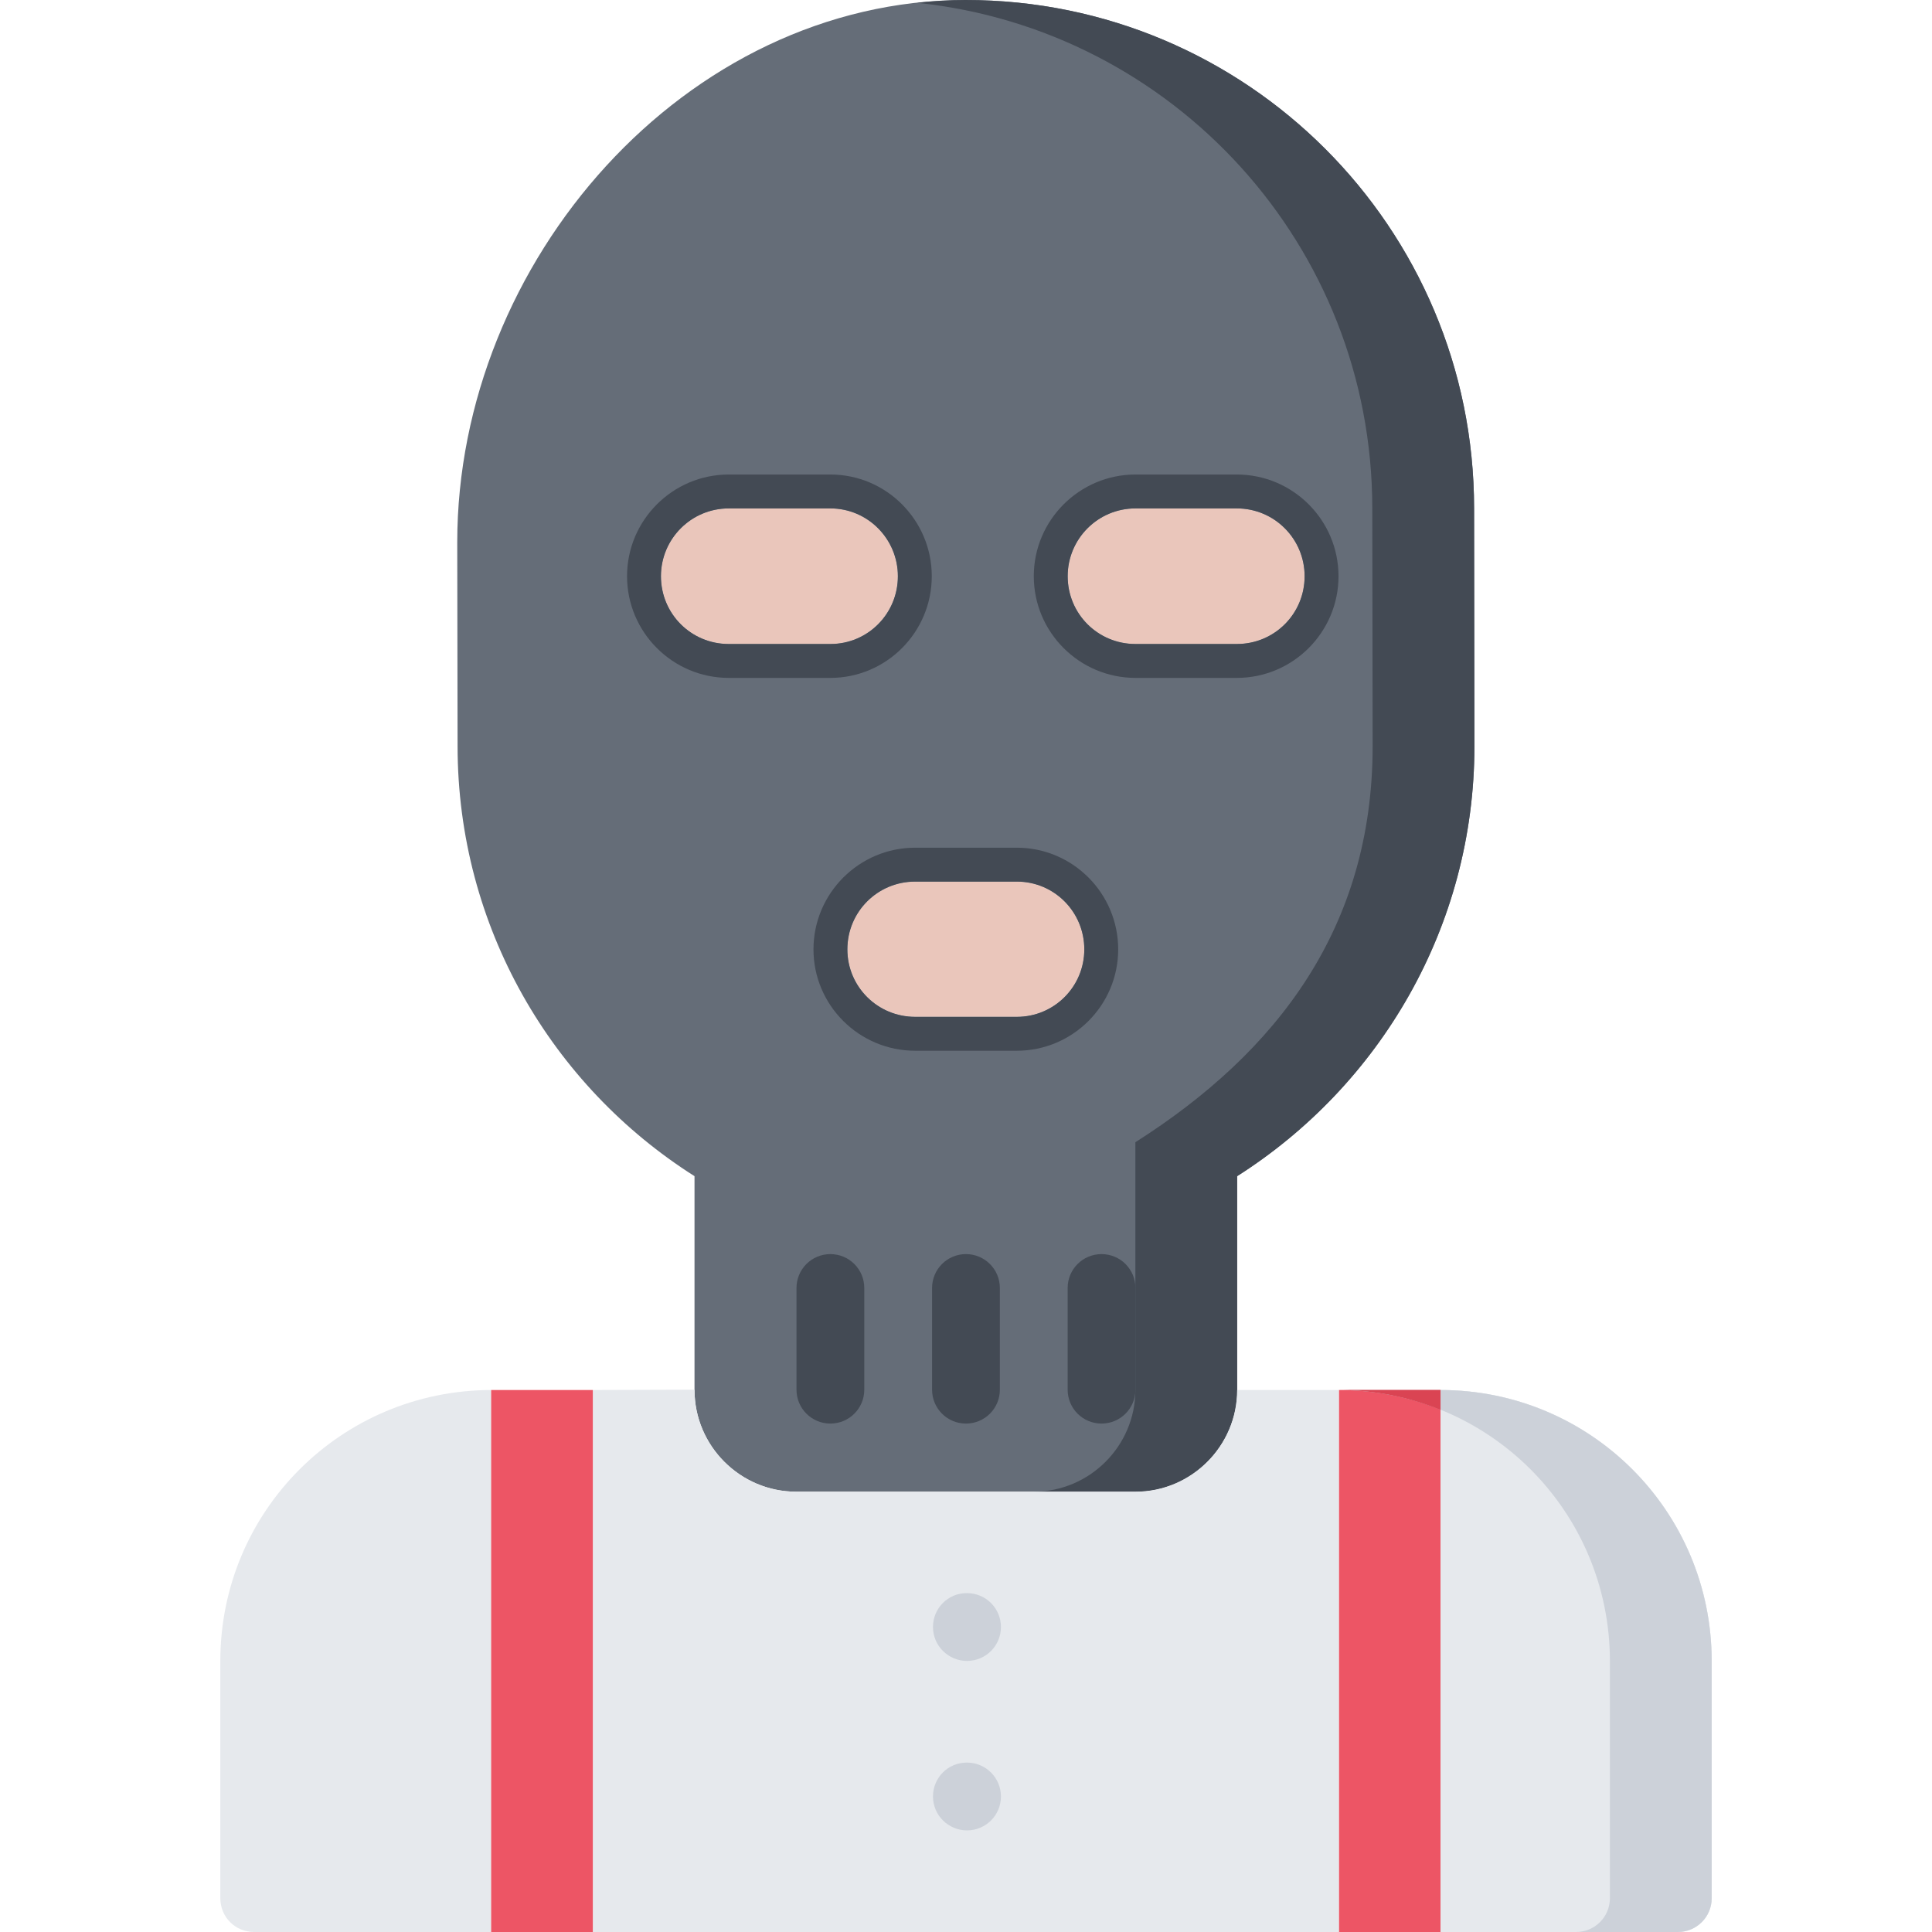
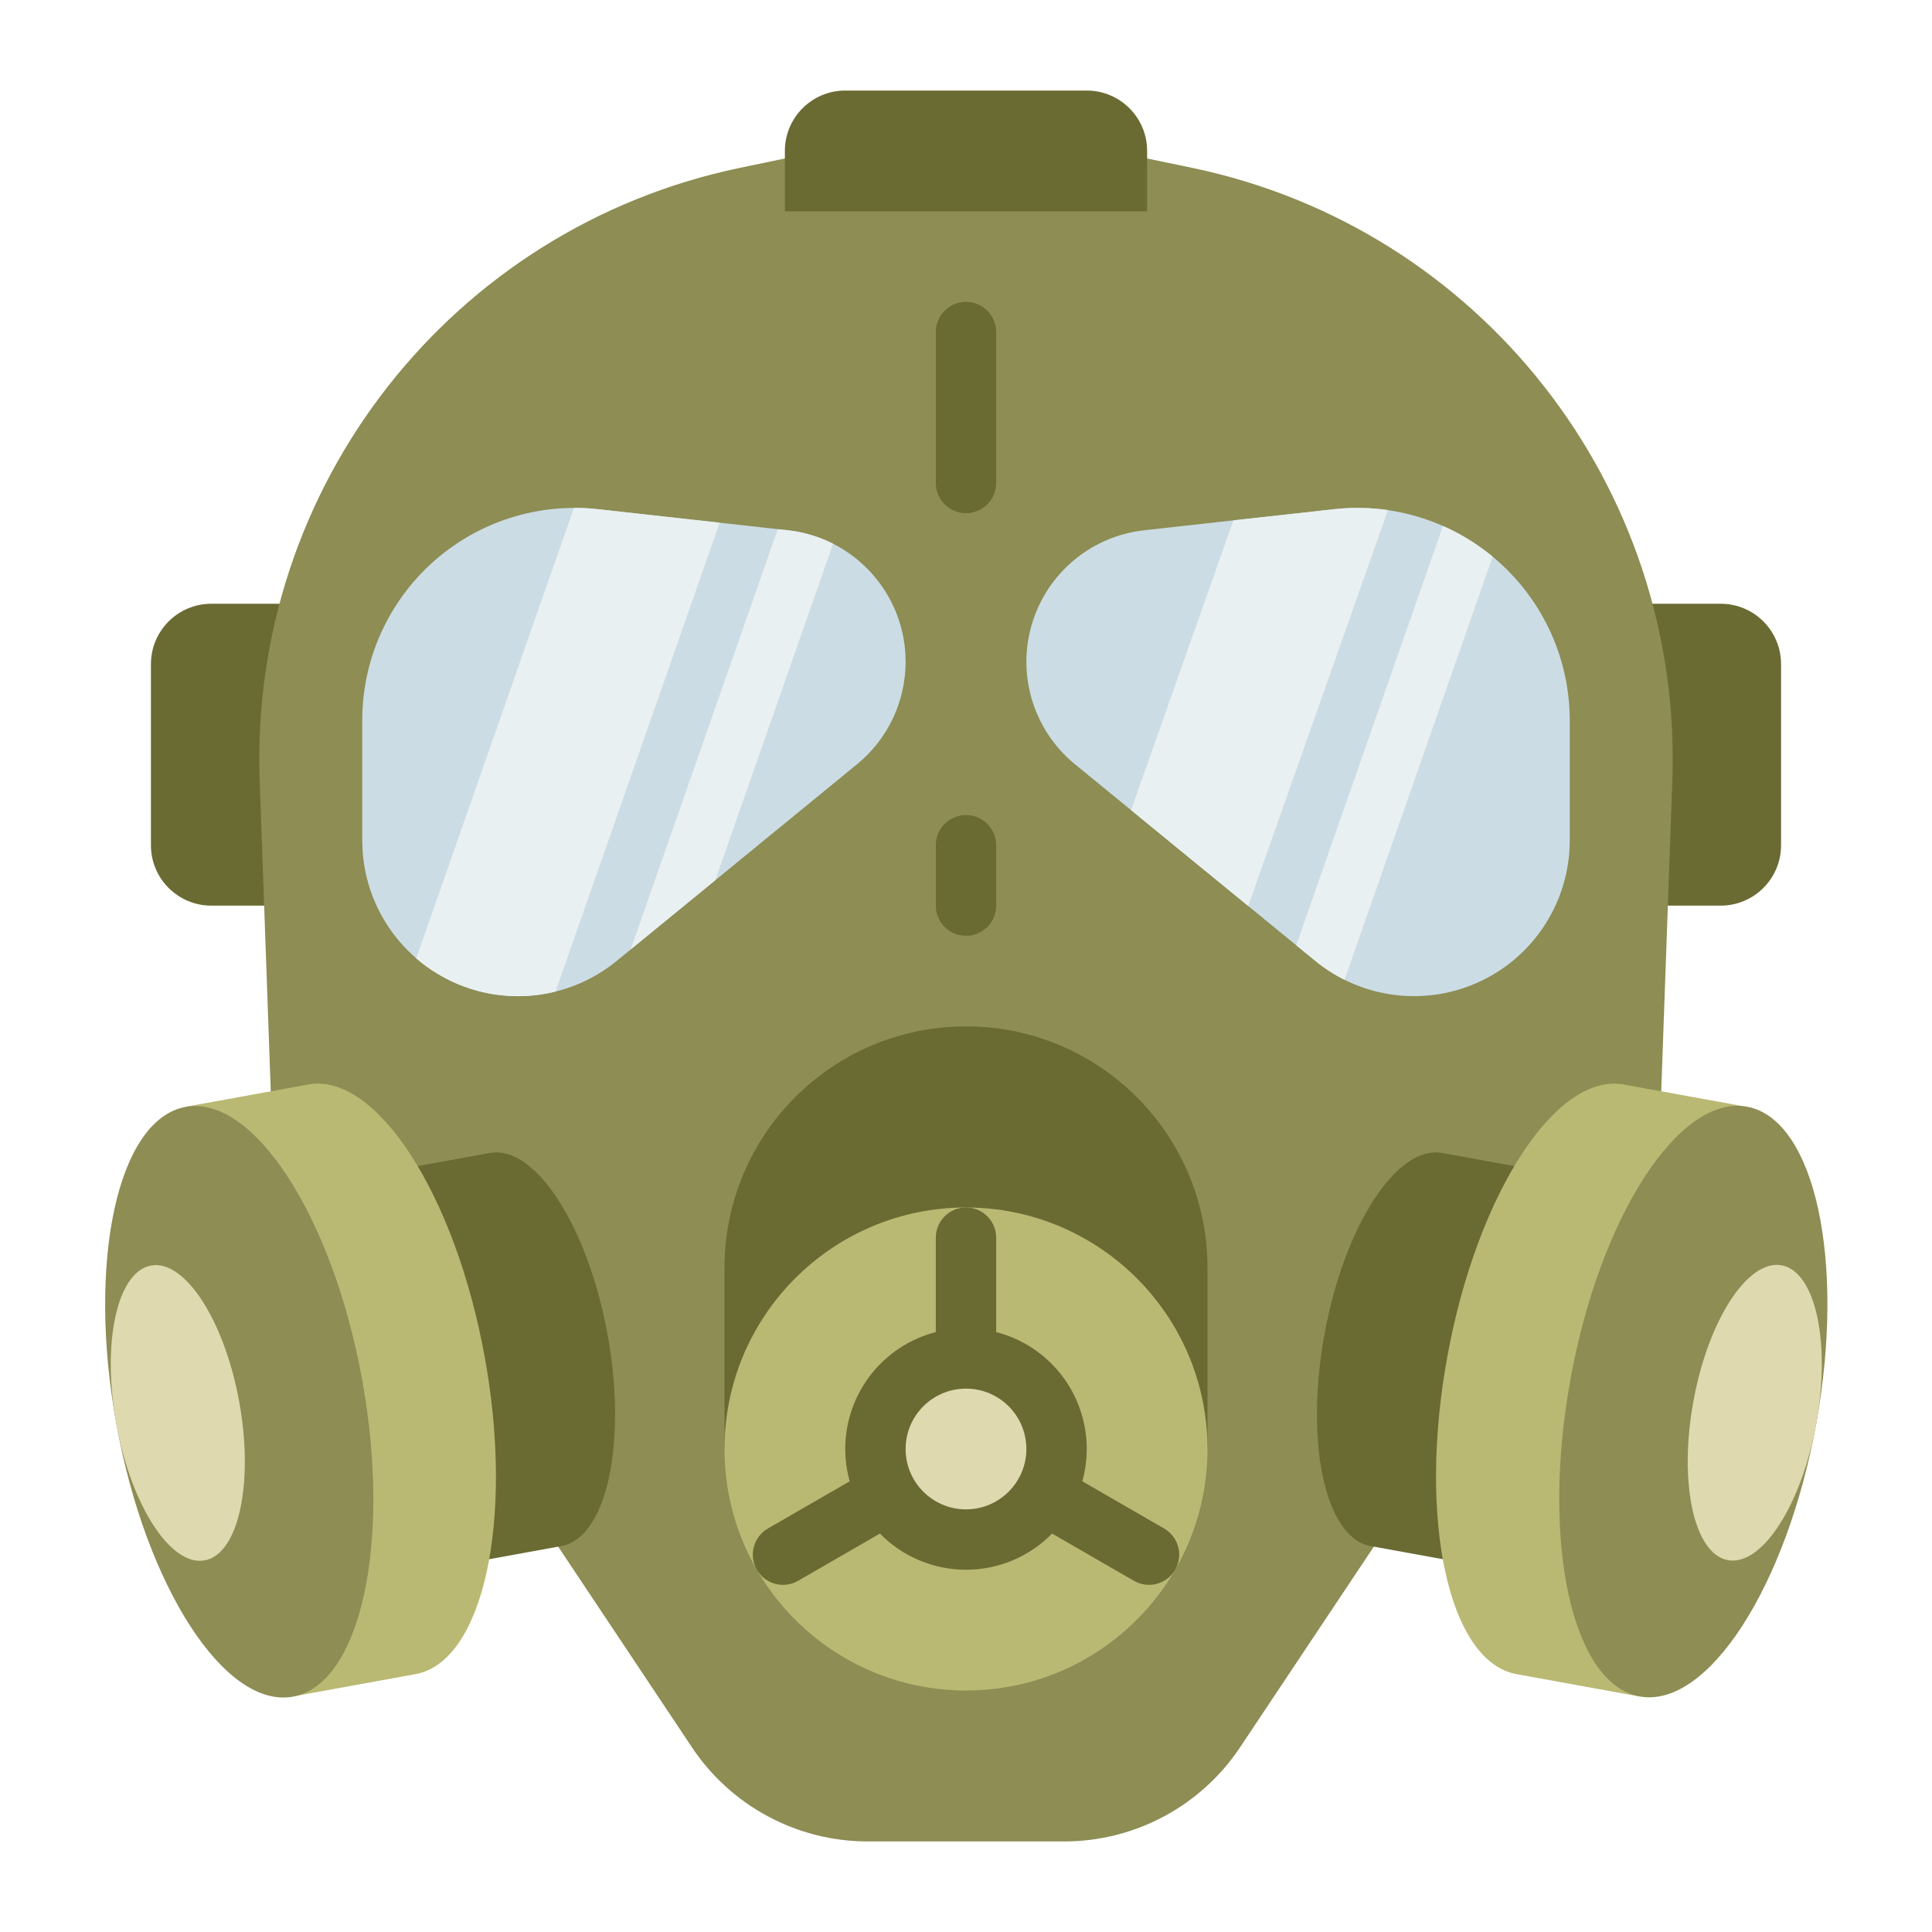
- <svg xmlns="http://www.w3.org/2000/svg" height="456pt" viewBox="-52 0 456 456" width="456pt">
-   <path d="m239.922 120c8.879 0 16 7.199 16 16 0 8.879-7.121 16-16 16h-23.922c-8.871 0-16-7.121-16-16 0-8.801 7.129-16 16-16zm0 0" fill="#eac6bb" />
-   <path d="m144 120c8.809 0 15.922 7.199 15.922 16 0 8.879-7.121 16-15.922 16h-24c-8.871 0-16-7.121-16-16 0-8.801 7.129-16 16-16zm0 0" fill="#eac6bb" />
-   <path d="m188 208.078c8.809 0 15.922 7.129 15.922 16 0 8.809-7.121 15.922-15.922 15.922h-24c-8.871 0-16-7.121-16-15.922 0-8.871 7.129-16 16-16zm0 0" fill="#eac6bb" />
-   <path d="m239.922 152c8.879 0 16-7.121 16-16 0-8.801-7.121-16-16-16h-23.922c-8.871 0-16 7.199-16 16 0 8.879 7.129 16 16 16zm.078 125.602v50.477c0 13.203-10.801 24-24 24h-80.078c-13.203 0-24-10.797-24-24v-50.477c-33.602-21.281-55.922-58.801-55.922-101.523l-.078-48.078c0-66.23 53.758-128 120-128 66.316 0 120 53.68 120 120l.078 56.078c0 42.73-22.398 80.16-56 101.523zm-36.078-53.523c0-8.871-7.121-16-15.922-16h-24c-8.871 0-16 7.129-16 16 0 8.809 7.129 15.922 16 15.922h24c8.809 0 15.922-7.121 15.922-15.922zm-44-88.078c0-8.801-7.121-16-15.922-16h-24c-8.871 0-16 7.199-16 16 0 8.879 7.129 16 16 16h24c8.809 0 15.922-7.121 15.922-16zm0 0" fill="#656d78" />
-   <path d="m295.922 120c0-66.32-53.684-120-120-120-3.867 0-7.684.246-11.457.664 60.398 6.273 107.43 57.258 107.43 119.336l.082 56.078c0 42.73-22.402 72.16-56 93.516v58.484c0 13.203-10.801 24-24 24h24.023c13.199 0 24-10.797 24-24v-50.477c33.602-21.363 56-58.801 56-101.523zm0 0" fill="#434a54" />
-   <path d="m352 392.078v55.922c0 4.488-3.602 8-8 8h-56v-127.922c35.359 0 64 28.562 64 64zm0 0" fill="#e6e9ed" />
-   <path d="m264 328.078h24v127.922h-24zm0 0" fill="#ed5565" />
-   <path d="m352 392.078v55.922c0 4.488-3.602 8-8 8h-56v-127.922c35.359 0 64 28.562 64 64zm0 0" fill="#e6e9ed" />
-   <path d="m264 328.078v127.922h-176.078v-127.922l24-.078v.078c0 13.203 10.797 24 24 24h80.078c13.199 0 24-10.797 24-24zm0 0" fill="#e6e9ed" />
-   <path d="m288 328.078h-24.023c35.359 0 64 28.562 64 64v55.922c0 4.488-3.602 8-8 8h24.023c4.398 0 8-3.512 8-8v-55.922c0-35.438-28.641-64-64-64zm0 0" fill="#ccd1d9" />
-   <path d="m288 332.77v-4.691h-24c8.496 0 16.586 1.691 24 4.691zm0 0" fill="#da4453" />
-   <path d="m63.922 328.078v127.922h-55.922c-4.48 0-8-3.512-8-8v-55.922c0-35.438 28.559-63.91 63.922-64zm0 0" fill="#e6e9ed" />
-   <path d="m87.922 328.078v127.922h-24v-127.922zm0 0" fill="#ed5565" />
-   <path d="m176.246 376.016h-.086c-4.418 0-7.953 3.578-7.953 8 0 4.426 3.617 8 8.039 8 4.418 0 8-3.574 8-8 0-4.422-3.582-8-8-8zm0 0" fill="#ccd1d9" />
-   <path d="m176.246 416.016h-.086c-4.418 0-7.953 3.578-7.953 8 0 4.426 3.617 8 8.039 8 4.418 0 8-3.574 8-8 0-4.422-3.582-8-8-8zm0 0" fill="#ccd1d9" />
-   <g fill="#434a54">
-     <path d="m143.992 296c-4.426 0-8 3.574-8 8v24c0 4.426 3.574 8 8 8 4.422 0 8-3.574 8-8v-24c0-4.426-3.578-8-8-8zm0 0" />
-     <path d="m175.992 336c4.422 0 8-3.574 8-8v-24c0-4.426-3.578-8-8-8-4.426 0-8 3.574-8 8v24c0 4.426 3.574 8 8 8zm0 0" />
-     <path d="m207.992 296c-4.426 0-8 3.574-8 8v24c0 4.426 3.574 8 8 8 4.422 0 8-3.574 8-8v-24c0-4.426-3.578-8-8-8zm0 0" />
-     <path d="m239.922 120c8.879 0 16 7.199 16 16 0 8.879-7.121 16-16 16h-23.922c-8.871 0-16-7.121-16-16 0-8.801 7.129-16 16-16zm0-8h-23.922c-13.23 0-24 10.77-24 24s10.77 24 24 24h23.922c13.23 0 24-10.77 24-24s-10.762-24-24-24zm0 0" />
-     <path d="m144 120c8.809 0 15.922 7.199 15.922 16 0 8.879-7.121 16-15.922 16h-24c-8.871 0-16-7.121-16-16 0-8.801 7.129-16 16-16zm0-8h-24c-13.23 0-24 10.77-24 24s10.77 24 24 24h24c13.184 0 23.922-10.77 23.922-24s-10.738-24-23.922-24zm0 0" />
-     <path d="m188 208.078c8.809 0 15.922 7.129 15.922 16 0 8.809-7.121 15.922-15.922 15.922h-24c-8.871 0-16-7.121-16-15.922 0-8.871 7.129-16 16-16zm0-8h-24c-13.23 0-24 10.77-24 24 0 13.188 10.77 23.922 24 23.922h24c13.184 0 23.922-10.734 23.922-23.922 0-13.238-10.738-24-23.922-24zm0 0" />
+ <svg xmlns="http://www.w3.org/2000/svg" id="Flat" height="512" viewBox="0 0 512 512" width="512">
+   <path d="m56 160h32a0 0 0 0 1 0 0v80a0 0 0 0 1 0 0h-32a16 16 0 0 1 -16-16v-48a16 16 0 0 1 16-16z" fill="#6a6a33" />
+   <path d="m440 160h32a0 0 0 0 1 0 0v80a0 0 0 0 1 0 0h-32a16 16 0 0 1 -16-16v-48a16 16 0 0 1 16-16z" fill="#6a6a33" transform="matrix(-1 0 0 -1 896 400)" />
+   <path d="m256 32 59.919 12.483a160 160 0 0 1 127.266 162.348l-3.185 89.169-111.375 167.063a56 56 0 0 1 -46.595 24.937h-52.06a56 56 0 0 1 -46.595-24.937l-111.375-167.063-3.185-89.169a160 160 0 0 1 127.266-162.348z" fill="#8d8d54" />
+   <path d="m224 24h64a16 16 0 0 1 16 16v16a0 0 0 0 1 0 0h-96a0 0 0 0 1 0 0v-16a16 16 0 0 1 16-16z" fill="#6a6a33" />
+   <path d="m192 384v-48a64 64 0 0 1 128 0v48z" fill="#6a6a33" />
+   <circle cx="256" cy="384" fill="#b9b973" r="64" />
+   <path d="m240 175.38a35.062 35.062 0 0 1 -12.86 27.14l-37.58 30.75-.01.01-22.41 18.33-3.74 3.06a41.135 41.135 0 0 1 -16.17 8.1 40.437 40.437 0 0 1 -9.96 1.23 41.283 41.283 0 0 1 -41.27-41.27v-31.8a56.271 56.271 0 0 1 62.54-55.98l32.18 3.57 15.4 1.71 2.69.3a35.082 35.082 0 0 1 31.19 34.85z" fill="#ccdce5" />
+   <path d="m416 190.93v31.8a41.274 41.274 0 0 1 -67.4 31.94l-5.08-4.16-12.73-10.41-31.04-25.4-14.89-12.18a35.07 35.07 0 0 1 18.33-61.99l23.67-2.63 26.6-2.95a56.317 56.317 0 0 1 62.54 55.98z" fill="#ccdce5" />
+   <rect fill="#6a6a33" height="56" rx="8" width="16" x="248" y="80" />
+   <rect fill="#6a6a33" height="32" rx="8" width="16" x="248" y="216" />
+   <g fill="#e9f0f1">
+     <path d="m367.82 135.18-37.03 104.92-31.04-25.4 27.11-76.8 26.6-2.95a55.947 55.947 0 0 1 14.36.23z" />
+     <path d="m395.57 147.52-39.25 112.14a41.217 41.217 0 0 1 -7.72-4.99l-5.08-4.16 38.89-111.12a56.472 56.472 0 0 1 13.16 8.13z" />
+     <path d="m220.77 144.09-31.21 89.18-.01.01-22.41 18.33 38.98-111.38 2.69.3a35.045 35.045 0 0 1 11.96 3.56z" />
+     <path d="m190.72 138.52-43.49 124.25a40.437 40.437 0 0 1 -9.96 1.23 41.117 41.117 0 0 1 -26.96-10.03l41.78-119.37a56.247 56.247 0 0 1 6.45.35z" />
  </g>
+   <path d="m97.285 311.466 32.555-5.919c11.986-2.179 25.943 19.375 31.174 48.142s-.247 53.855-12.233 56.034l-32.555 5.919z" fill="#6a6a33" />
+   <path d="m49.143 293.314 32.557-5.914c17.98-3.269 38.915 29.062 46.761 72.213s-.37 80.782-18.349 84.051l-32.555 5.919z" fill="#b9b973" />
+   <ellipse cx="63.349" cy="371.446" fill="#8d8d54" rx="33.089" ry="79.413" transform="matrix(.984 -.179 .179 .984 -65.425 17.324)" />
+   <ellipse cx="47.071" cy="374.406" fill="#ded9af" rx="16.544" ry="39.706" transform="matrix(.984 -.179 .179 .984 -66.217 14.46)" />
+   <circle cx="256" cy="384" fill="#ded9af" r="24" />
+   <path d="m308.5 405.071-21.67-12.511a31.98 31.98 0 0 0 -22.83-39.547v-25.013a8 8 0 0 0 -8-8 8 8 0 0 0 -8 8v25.013a31.98 31.98 0 0 0 -22.828 39.547l-21.672 12.511a8 8 0 0 0 -2.926 10.929 8 8 0 0 0 10.929 2.929l21.683-12.519a31.932 31.932 0 0 0 45.628 0l21.686 12.519a8 8 0 0 0 10.926-2.929 8 8 0 0 0 -2.926-10.929zm-52.5-5.071a16 16 0 1 1 16-16 16.019 16.019 0 0 1 -16 16z" fill="#6a6a33" />
+   <path d="m414.715 311.466-32.555-5.919c-11.986-2.179-25.943 19.375-31.174 48.142s.247 53.855 12.233 56.034l32.555 5.919z" fill="#6a6a33" />
+   <path d="m462.857 293.314-32.557-5.914c-17.98-3.269-38.915 29.062-46.761 72.213s.37 80.782 18.349 84.051l32.555 5.919z" fill="#b9b973" />
+   <ellipse cx="448.651" cy="371.446" fill="#8d8d54" rx="79.413" ry="33.089" transform="matrix(.179 -.984 .984 .179 2.939 746.415)" />
+   <ellipse cx="464.929" cy="374.406" fill="#ded9af" rx="39.706" ry="16.544" transform="matrix(.179 -.984 .984 .179 13.393 764.86)" />
</svg>
